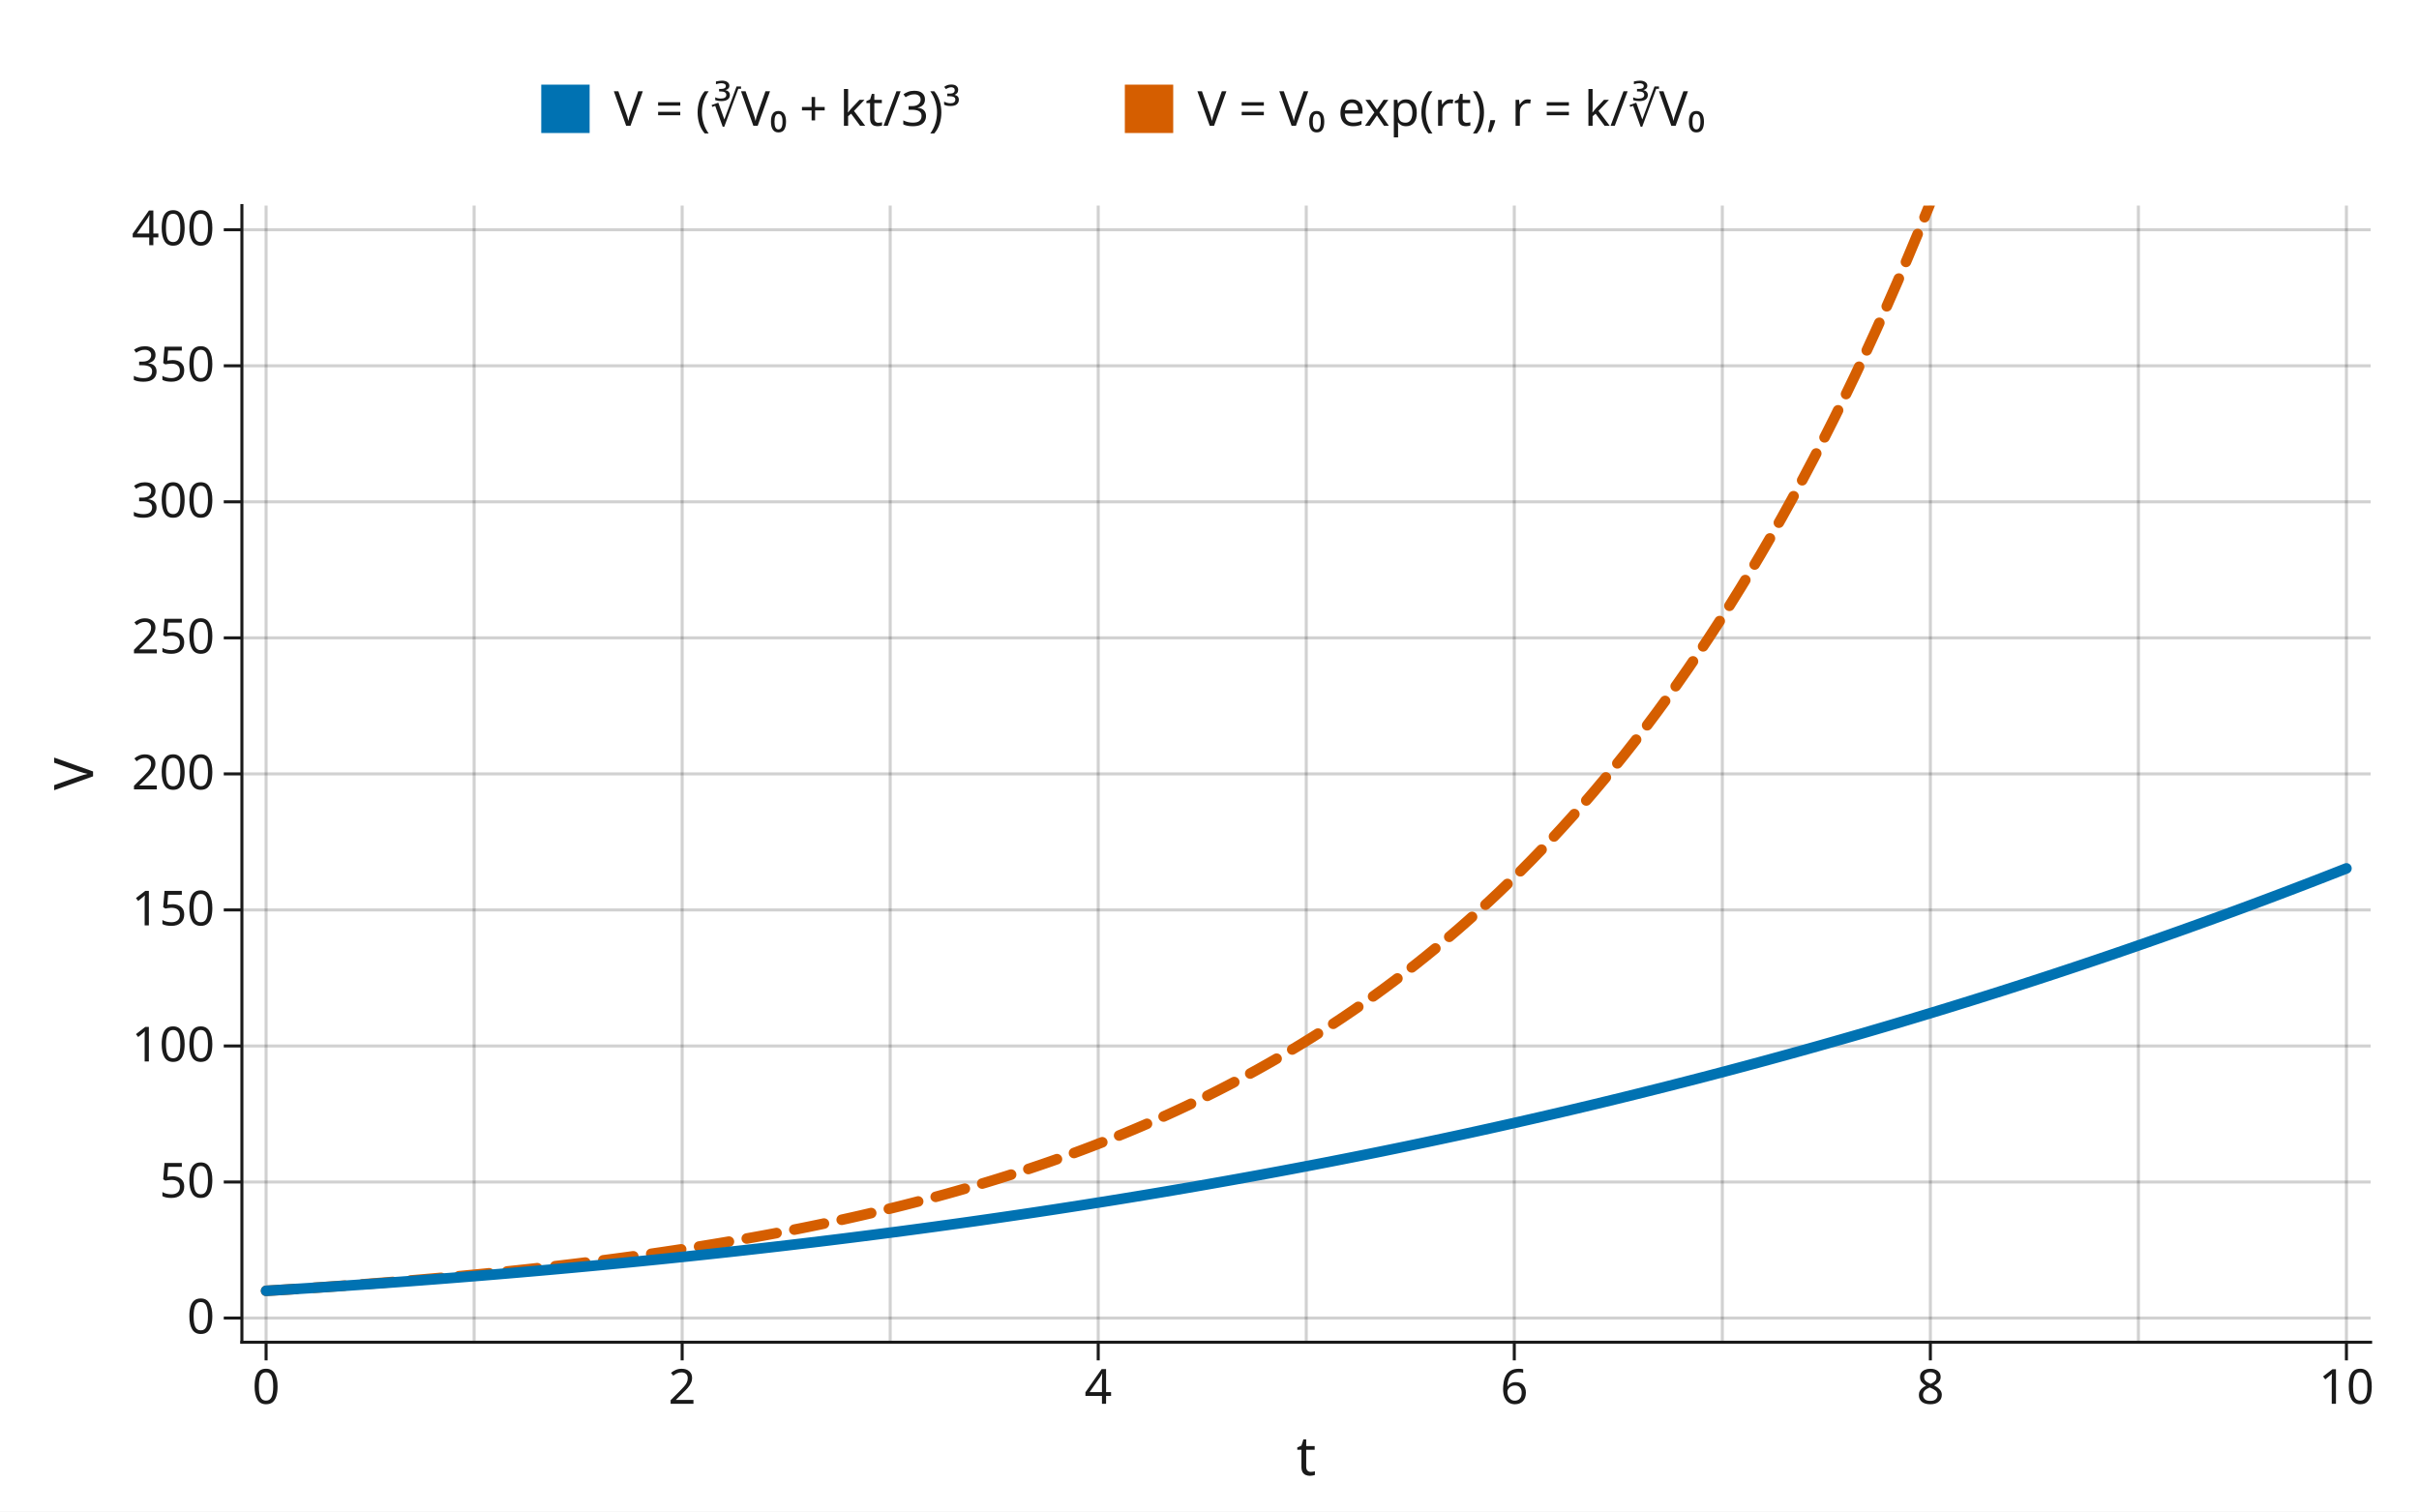
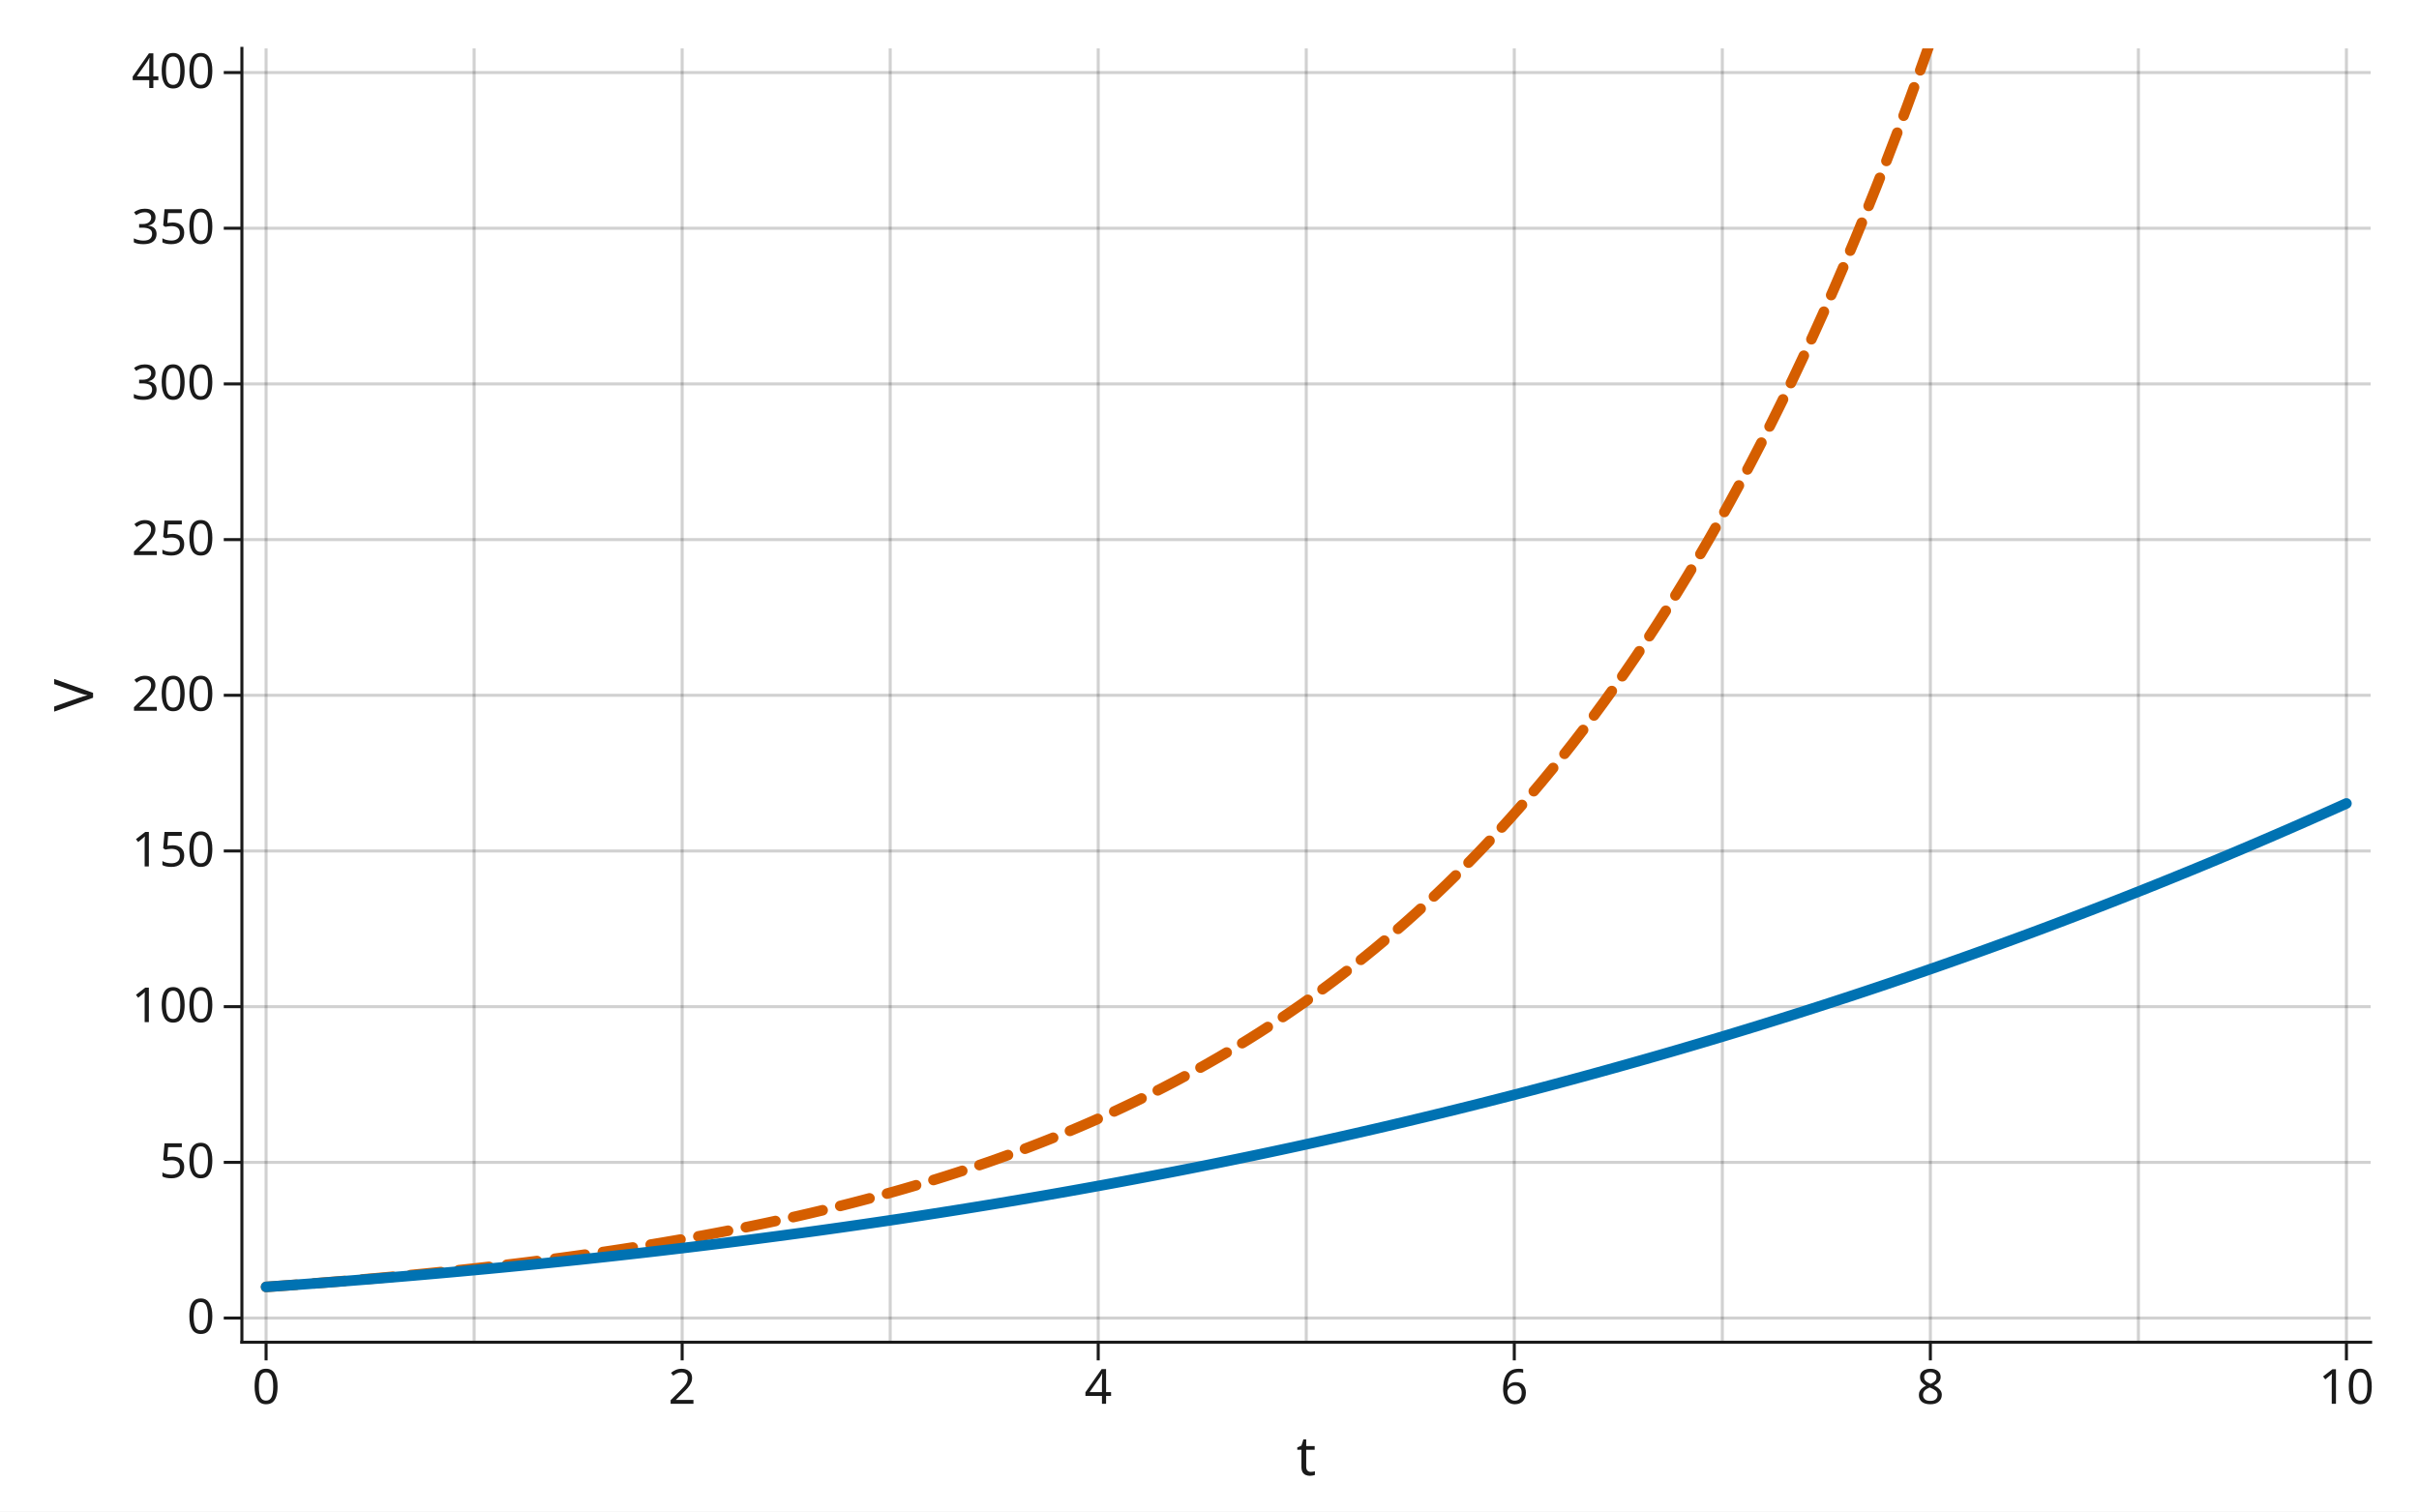
<svg xmlns="http://www.w3.org/2000/svg" width="680" height="425" viewBox="0 0 800 500" font-family="'Noto Sans', 'Helvetica Neue', Arial, sans-serif">
  <style>
@media (prefers-color-scheme: dark) {
  svg { color: #e2e8f0 }
  .background, [fill="white"] { fill: oklch(0.208 0.042 265.755) }
  [stroke="white"] { stroke: oklch(0.208 0.042 265.755) }
  [stroke="#000"] { stroke: #fff }
  [fill="black"], [fill="#1a1a1a"] { fill: #e2e8f0 }
  [stroke="black"], [stroke="#1a1a1a"] { stroke: #e2e8f0 }
  [fill="#0072B2"] { fill: #56B4E9 }
  [stroke="#0072B2"] { stroke: #56B4E9 }
  [fill="#444"] { fill: #cbd5e1 }
  [stroke="#444"] { stroke: #cbd5e1 }
  [fill="#bbb"] { fill: #475569 }
  [stroke="#bbb"] { stroke: #475569 }
}
</style>
  <rect class="background" width="800" height="500" fill="white" />
-   <rect x="179" y="28" width="16" height="16" fill="#0072B2" />
-   <text x="203" y="36" dy="0.35em" font-size="16" fill="#1a1a1a">V = (∛V₀ + kt/3)³</text>
-   <rect x="372" y="28" width="16" height="16" fill="#D55E00" />
-   <text x="396" y="36" dy="0.35em" font-size="16" fill="#1a1a1a">V = V₀ exp(rt), r = k/∛V₀</text>
-   <svg color="#1a1a1a" y="52" x="0" viewBox="0 0 800 448" height="448" width="800" text-anchor="middle" font-size="16" fill="currentColor" class="plot-d6a7b5">
+   <svg color="#1a1a1a" y="0" x="0" viewBox="0 0 800 500" height="500" width="800" text-anchor="middle" font-size="16" fill="currentColor" class="plot-d6a7b5">
    <style>:where(.plot-d6a7b5) {
  --plot-background: white;
  display: block;
  height: auto;
  height: intrinsic;
  max-width: 100%;
}
:where(.plot-d6a7b5 text),
:where(.plot-d6a7b5 tspan) {
  white-space: pre;
}</style>
    <g stroke="currentColor" fill="none" aria-hidden="true" aria-label="y-axis tick">
-       <path d="M0,0L-6,0" transform="translate(80,384)" />
-       <path d="M0,0L-6,0" transform="translate(80,339)" />
-       <path d="M0,0L-6,0" transform="translate(80,294)" />
-       <path d="M0,0L-6,0" transform="translate(80,249)" />
-       <path d="M0,0L-6,0" transform="translate(80,204)" />
-       <path d="M0,0L-6,0" transform="translate(80,159)" />
-       <path d="M0,0L-6,0" transform="translate(80,114)" />
-       <path d="M0,0L-6,0" transform="translate(80,69)" />
+       <path d="M0,0L-6,0" transform="translate(80,436)" />
+       <path d="M0,0L-6,0" transform="translate(80,384.5)" />
+       <path d="M0,0L-6,0" transform="translate(80,333)" />
+       <path d="M0,0L-6,0" transform="translate(80,281.5)" />
+       <path d="M0,0L-6,0" transform="translate(80,230)" />
+       <path d="M0,0L-6,0" transform="translate(80,178.5)" />
+       <path d="M0,0L-6,0" transform="translate(80,127)" />
+       <path d="M0,0L-6,0" transform="translate(80,75.5)" />
      <path d="M0,0L-6,0" transform="translate(80,24)" />
    </g>
    <g transform="translate(-9,0)" font-variant="tabular-nums" text-anchor="end" aria-label="y-axis tick label">
-       <text transform="translate(80,384)" y="0.32em">0</text>
-       <text transform="translate(80,339)" y="0.32em">50</text>
-       <text transform="translate(80,294)" y="0.32em">100</text>
-       <text transform="translate(80,249)" y="0.32em">150</text>
-       <text transform="translate(80,204)" y="0.32em">200</text>
-       <text transform="translate(80,159)" y="0.32em">250</text>
-       <text transform="translate(80,114)" y="0.32em">300</text>
-       <text transform="translate(80,69)" y="0.32em">350</text>
+       <text transform="translate(80,436)" y="0.32em">0</text>
+       <text transform="translate(80,384.5)" y="0.32em">50</text>
+       <text transform="translate(80,333)" y="0.32em">100</text>
+       <text transform="translate(80,281.5)" y="0.32em">150</text>
+       <text transform="translate(80,230)" y="0.32em">200</text>
+       <text transform="translate(80,178.5)" y="0.32em">250</text>
+       <text transform="translate(80,127)" y="0.32em">300</text>
+       <text transform="translate(80,75.5)" y="0.32em">350</text>
      <text transform="translate(80,24)" y="0.32em">400</text>
    </g>
    <g font-size="18" transform="translate(-62,0)" aria-label="y-axis label">
-       <text transform="translate(80,204) rotate(-90)" y="0.71em">V</text>
+       <text transform="translate(80,230) rotate(-90)" y="0.71em">V</text>
    </g>
    <g stroke="currentColor" fill="none" aria-hidden="true" aria-label="x-axis tick">
-       <path d="M0,0L0,6" transform="translate(88,392)" />
-       <path d="M0,0L0,6" transform="translate(225.6,392)" />
-       <path d="M0,0L0,6" transform="translate(363.2,392)" />
-       <path d="M0,0L0,6" transform="translate(500.8,392)" />
-       <path d="M0,0L0,6" transform="translate(638.4,392)" />
-       <path d="M0,0L0,6" transform="translate(776,392)" />
+       <path d="M0,0L0,6" transform="translate(88,444)" />
+       <path d="M0,0L0,6" transform="translate(225.6,444)" />
+       <path d="M0,0L0,6" transform="translate(363.2,444)" />
+       <path d="M0,0L0,6" transform="translate(500.8,444)" />
+       <path d="M0,0L0,6" transform="translate(638.4,444)" />
+       <path d="M0,0L0,6" transform="translate(776,444)" />
    </g>
    <g transform="translate(0,9)" font-variant="tabular-nums" aria-label="x-axis tick label">
-       <text transform="translate(88,392)" y="0.71em">0</text>
-       <text transform="translate(225.6,392)" y="0.71em">2</text>
-       <text transform="translate(363.2,392)" y="0.71em">4</text>
-       <text transform="translate(500.8,392)" y="0.71em">6</text>
-       <text transform="translate(638.4,392)" y="0.71em">8</text>
-       <text transform="translate(776,392)" y="0.71em">10</text>
+       <text transform="translate(88,444)" y="0.71em">0</text>
+       <text transform="translate(225.6,444)" y="0.71em">2</text>
+       <text transform="translate(363.2,444)" y="0.71em">4</text>
+       <text transform="translate(500.8,444)" y="0.71em">6</text>
+       <text transform="translate(638.4,444)" y="0.71em">8</text>
+       <text transform="translate(776,444)" y="0.71em">10</text>
    </g>
    <g font-size="18" transform="translate(0,44)" aria-label="x-axis label">
-       <text transform="translate(432,392)">t</text>
+       <text transform="translate(432,444)">t</text>
    </g>
    <g stroke-opacity="0.18" stroke="#000" aria-hidden="true" aria-label="x-grid">
-       <line y2="392" y1="16" x2="88" x1="88" />
-       <line y2="392" y1="16" x2="156.8" x1="156.8" />
-       <line y2="392" y1="16" x2="225.6" x1="225.6" />
-       <line y2="392" y1="16" x2="294.4" x1="294.4" />
-       <line y2="392" y1="16" x2="363.2" x1="363.2" />
-       <line y2="392" y1="16" x2="432" x1="432" />
-       <line y2="392" y1="16" x2="500.8" x1="500.8" />
-       <line y2="392" y1="16" x2="569.6" x1="569.6" />
-       <line y2="392" y1="16" x2="638.4" x1="638.4" />
-       <line y2="392" y1="16" x2="707.2" x1="707.2" />
-       <line y2="392" y1="16" x2="776" x1="776" />
+       <line y2="444" y1="16" x2="88" x1="88" />
+       <line y2="444" y1="16" x2="156.8" x1="156.8" />
+       <line y2="444" y1="16" x2="225.6" x1="225.6" />
+       <line y2="444" y1="16" x2="294.4" x1="294.4" />
+       <line y2="444" y1="16" x2="363.2" x1="363.2" />
+       <line y2="444" y1="16" x2="432" x1="432" />
+       <line y2="444" y1="16" x2="500.8" x1="500.8" />
+       <line y2="444" y1="16" x2="569.6" x1="569.6" />
+       <line y2="444" y1="16" x2="638.4" x1="638.4" />
+       <line y2="444" y1="16" x2="707.2" x1="707.2" />
+       <line y2="444" y1="16" x2="776" x1="776" />
    </g>
    <g stroke-opacity="0.18" stroke="#000" aria-hidden="true" aria-label="y-grid">
-       <line y2="384" y1="384" x2="784" x1="80" />
-       <line y2="339" y1="339" x2="784" x1="80" />
-       <line y2="294" y1="294" x2="784" x1="80" />
-       <line y2="249" y1="249" x2="784" x1="80" />
-       <line y2="204" y1="204" x2="784" x1="80" />
-       <line y2="159" y1="159" x2="784" x1="80" />
-       <line y2="114" y1="114" x2="784" x1="80" />
-       <line y2="69" y1="69" x2="784" x1="80" />
+       <line y2="436" y1="436" x2="784" x1="80" />
+       <line y2="384.5" y1="384.5" x2="784" x1="80" />
+       <line y2="333" y1="333" x2="784" x1="80" />
+       <line y2="281.5" y1="281.5" x2="784" x1="80" />
+       <line y2="230" y1="230" x2="784" x1="80" />
+       <line y2="178.5" y1="178.5" x2="784" x1="80" />
+       <line y2="127" y1="127" x2="784" x1="80" />
+       <line y2="75.5" y1="75.5" x2="784" x1="80" />
      <line y2="24" y1="24" x2="784" x1="80" />
    </g>
    <clipPath id="plot-clip-1">
-       <rect height="376" width="704" y="16" x="80" />
+       <rect height="428" width="704" y="16" x="80" />
    </clipPath>
    <g clip-path="url(#plot-clip-1)" aria-label="line">
-       <g stroke-dasharray="10 6" stroke-linecap="round" stroke-linejoin="round" stroke-width="3.5" fill="none">
-         <path d="M88,375L91.457,374.788L94.915,374.57L98.372,374.348L101.829,374.12L105.286,373.887L108.744,373.648L112.201,373.404L115.658,373.154L119.116,372.898L122.573,372.636L126.03,372.368L129.487,372.093L132.945,371.812L136.402,371.524L139.859,371.23L143.317,370.929L146.774,370.62L150.231,370.305L153.688,369.981L157.146,369.65L160.603,369.312L164.06,368.965L167.518,368.61L170.975,368.247L174.432,367.876L177.889,367.495L181.347,367.106L184.804,366.707L188.261,366.299L191.719,365.881L195.176,365.453L198.633,365.016L202.09,364.568L205.548,364.109L209.005,363.64L212.462,363.159L215.92,362.667L219.377,362.164L222.834,361.649L226.291,361.121L229.749,360.581L233.206,360.029L236.663,359.463L240.121,358.884L243.578,358.291L247.035,357.685L250.492,357.064L253.95,356.428L257.407,355.777L260.864,355.111L264.322,354.429L267.779,353.732L271.236,353.017L274.693,352.286L278.151,351.538L281.608,350.772L285.065,349.988L288.523,349.185L291.98,348.363L295.437,347.522L298.894,346.662L302.352,345.78L305.809,344.878L309.266,343.955L312.724,343.01L316.181,342.043L319.638,341.053L323.095,340.039L326.553,339.002L330.01,337.94L333.467,336.853L336.925,335.74L340.382,334.602L343.839,333.436L347.296,332.243L350.754,331.021L354.211,329.771L357.668,328.491L361.126,327.181L364.583,325.84L368.04,324.468L371.497,323.063L374.955,321.625L378.412,320.153L381.869,318.646L385.327,317.104L388.784,315.525L392.241,313.91L395.698,312.256L399.156,310.562L402.613,308.829L406.07,307.055L409.528,305.24L412.985,303.381L416.442,301.479L419.899,299.531L423.357,297.538L426.814,295.497L430.271,293.409L433.729,291.271L437.186,289.083L440.643,286.843L444.101,284.55L447.558,282.203L451.015,279.801L454.472,277.342L457.93,274.825L461.387,272.248L464.844,269.611L468.302,266.912L471.759,264.149L475.216,261.32L478.673,258.425L482.131,255.462L485.588,252.429L489.045,249.324L492.503,246.145L495.96,242.892L499.417,239.562L502.874,236.154L506.332,232.665L509.789,229.093L513.246,225.438L516.704,221.696L520.161,217.866L523.618,213.945L527.075,209.932L530.533,205.824L533.99,201.62L537.447,197.316L540.905,192.91L544.362,188.401L547.819,183.785L551.276,179.06L554.734,174.224L558.191,169.273L561.648,164.206L565.106,159.019L568.563,153.71L572.02,148.275L575.477,142.713L578.935,137.019L582.392,131.19L585.849,125.224L589.307,119.117L592.764,112.866L596.221,106.468L599.678,99.919L603.136,93.215L606.593,86.353L610.05,79.328L613.508,72.139L616.965,64.779L620.422,57.246L623.879,49.535L627.337,41.642L630.794,33.563L634.251,25.293L637.709,16.828L641.166,8.163L644.623,-0.706L648.08,-9.785L651.538,-19.078L654.995,-28.59L658.452,-38.326L661.91,-48.293L665.367,-58.494L668.824,-68.936L672.281,-79.625L675.739,-90.566L679.196,-101.765L682.653,-113.229L686.111,-124.963L689.568,-136.974L693.025,-149.268L696.482,-161.852L699.94,-174.734L703.397,-187.919L706.854,-201.416L710.312,-215.231L713.769,-229.372L717.226,-243.847L720.683,-258.663L724.141,-273.829L727.598,-289.353L731.055,-305.243L734.513,-321.508L737.97,-338.157L741.427,-355.199L744.884,-372.644L748.342,-390.499L751.799,-408.777L755.256,-427.485L758.714,-446.635L762.171,-466.237L765.628,-486.302L769.085,-506.84L772.543,-527.862L776,-549.381" stroke="#D55E00" />
+       <g stroke-dasharray="10 6" stroke-linecap="round" stroke-linejoin="round" stroke-width="3.5" stroke="#D55E00" fill="none">
+         <path d="M88,425.7L91.457,425.457L94.915,425.208L98.372,424.953L101.829,424.693L105.286,424.426L108.744,424.153L112.201,423.873L115.658,423.587L119.116,423.294L122.573,422.994L126.03,422.687L129.487,422.373L132.945,422.052L136.402,421.722L139.859,421.386L143.317,421.041L146.774,420.688L150.231,420.326L153.688,419.956L157.146,419.578L160.603,419.19L164.06,418.794L167.518,418.387L170.975,417.972L174.432,417.546L177.889,417.111L181.347,416.665L184.804,416.209L188.261,415.742L191.719,415.264L195.176,414.774L198.633,414.274L202.09,413.761L205.548,413.236L209.005,412.699L212.462,412.149L215.92,411.586L219.377,411.01L222.834,410.42L226.291,409.817L229.749,409.199L233.206,408.566L236.663,407.919L240.121,407.256L243.578,406.578L247.035,405.883L250.492,405.173L253.95,404.445L257.407,403.701L260.864,402.938L264.322,402.158L267.779,401.36L271.236,400.542L274.693,399.705L278.151,398.849L281.608,397.972L285.065,397.075L288.523,396.156L291.98,395.216L295.437,394.253L298.894,393.268L302.352,392.26L305.809,391.228L309.266,390.171L312.724,389.09L316.181,387.983L319.638,386.849L323.095,385.689L326.553,384.502L330.01,383.287L333.467,382.043L336.925,380.77L340.382,379.466L343.839,378.132L347.296,376.767L350.754,375.369L354.211,373.938L357.668,372.473L361.126,370.974L364.583,369.44L368.04,367.869L371.497,366.261L374.955,364.615L378.412,362.931L381.869,361.206L385.327,359.441L388.784,357.635L392.241,355.785L395.698,353.892L399.156,351.955L402.613,349.971L406.07,347.941L409.528,345.863L412.985,343.736L416.442,341.559L419.899,339.33L423.357,337.049L426.814,334.714L430.271,332.323L433.729,329.877L437.186,327.372L440.643,324.809L444.101,322.185L447.558,319.499L451.015,316.75L454.472,313.936L457.93,311.055L461.387,308.107L464.844,305.088L468.302,301.999L471.759,298.837L475.216,295.6L478.673,292.287L482.131,288.895L485.588,285.424L489.045,281.87L492.503,278.233L495.96,274.51L499.417,270.699L502.874,266.798L506.332,262.805L509.789,258.718L513.246,254.534L516.704,250.252L520.161,245.869L523.618,241.382L527.075,236.789L530.533,232.088L533.99,227.276L537.447,222.35L540.905,217.308L544.362,212.148L547.819,206.865L551.276,201.458L554.734,195.923L558.191,190.257L561.648,184.458L565.106,178.522L568.563,172.446L572.02,166.226L575.477,159.86L578.935,153.343L582.392,146.673L585.849,139.845L589.307,132.857L592.764,125.703L596.221,118.38L599.678,110.885L603.136,103.212L606.593,95.359L610.05,87.32L613.508,79.092L616.965,70.669L620.422,62.048L623.879,53.223L627.337,44.19L630.794,34.944L634.251,25.48L637.709,15.792L641.166,5.876L644.623,-4.275L648.08,-14.665L651.538,-25.3L654.995,-36.186L658.452,-47.329L661.91,-58.735L665.367,-70.41L668.824,-82.361L672.281,-94.593L675.739,-107.115L679.196,-119.931L682.653,-133.051L686.111,-146.479L689.568,-160.225L693.025,-174.295L696.482,-188.698L699.94,-203.44L703.397,-218.53L706.854,-233.976L710.312,-249.786L713.769,-265.97L717.226,-282.535L720.683,-299.492L724.141,-316.849L727.598,-334.615L731.055,-352.8L734.513,-371.415L737.97,-390.469L741.427,-409.973L744.884,-429.937L748.342,-450.372L751.799,-471.289L755.256,-492.7L758.714,-514.616L762.171,-537.049L765.628,-560.012L769.085,-583.516L772.543,-607.576L776,-632.203" />
      </g>
    </g>
    <g clip-path="url(#plot-clip-1)" aria-label="line">
-       <g stroke-linecap="round" stroke-linejoin="round" stroke-width="3.5" fill="none">
-         <path d="M88,375L91.457,374.788L94.915,374.574L98.372,374.355L101.829,374.134L105.286,373.909L108.744,373.681L112.201,373.449L115.658,373.214L119.116,372.975L122.573,372.733L126.03,372.488L129.487,372.239L132.945,371.986L136.402,371.73L139.859,371.47L143.317,371.206L146.774,370.939L150.231,370.668L153.688,370.393L157.146,370.115L160.603,369.833L164.06,369.547L167.518,369.257L170.975,368.963L174.432,368.666L177.889,368.364L181.347,368.059L184.804,367.75L188.261,367.437L191.719,367.119L195.176,366.798L198.633,366.473L202.09,366.143L205.548,365.81L209.005,365.472L212.462,365.13L215.92,364.784L219.377,364.434L222.834,364.08L226.291,363.721L229.749,363.358L233.206,362.991L236.663,362.619L240.121,362.243L243.578,361.863L247.035,361.478L250.492,361.089L253.95,360.696L257.407,360.298L260.864,359.895L264.322,359.488L267.779,359.076L271.236,358.66L274.693,358.239L278.151,357.813L281.608,357.383L285.065,356.948L288.523,356.509L291.98,356.065L295.437,355.616L298.894,355.162L302.352,354.703L305.809,354.239L309.266,353.771L312.724,353.298L316.181,352.82L319.638,352.337L323.095,351.849L326.553,351.355L330.01,350.857L333.467,350.354L336.925,349.846L340.382,349.333L343.839,348.814L347.296,348.291L350.754,347.762L354.211,347.228L357.668,346.689L361.126,346.145L364.583,345.595L368.04,345.04L371.497,344.48L374.955,343.914L378.412,343.343L381.869,342.767L385.327,342.185L388.784,341.598L392.241,341.005L395.698,340.407L399.156,339.804L402.613,339.194L406.07,338.579L409.528,337.959L412.985,337.333L416.442,336.701L419.899,336.064L423.357,335.421L426.814,334.772L430.271,334.117L433.729,333.457L437.186,332.791L440.643,332.119L444.101,331.441L447.558,330.757L451.015,330.068L454.472,329.372L457.93,328.671L461.387,327.963L464.844,327.25L468.302,326.53L471.759,325.805L475.216,325.073L478.673,324.335L482.131,323.592L485.588,322.841L489.045,322.085L492.503,321.323L495.96,320.554L499.417,319.779L502.874,318.998L506.332,318.211L509.789,317.417L513.246,316.616L516.704,315.81L520.161,314.997L523.618,314.177L527.075,313.352L530.533,312.519L533.99,311.68L537.447,310.835L540.905,309.983L544.362,309.124L547.819,308.259L551.276,307.387L554.734,306.509L558.191,305.623L561.648,304.732L565.106,303.833L568.563,302.927L572.02,302.015L575.477,301.096L578.935,300.17L582.392,299.238L585.849,298.298L589.307,297.351L592.764,296.398L596.221,295.437L599.678,294.47L603.136,293.495L606.593,292.514L610.05,291.525L613.508,290.53L616.965,289.527L620.422,288.517L623.879,287.5L627.337,286.475L630.794,285.444L634.251,284.405L637.709,283.359L641.166,282.305L644.623,281.245L648.08,280.177L651.538,279.101L654.995,278.018L658.452,276.928L661.91,275.83L665.367,274.725L668.824,273.613L672.281,272.492L675.739,271.365L679.196,270.229L682.653,269.086L686.111,267.936L689.568,266.777L693.025,265.611L696.482,264.438L699.94,263.256L703.397,262.067L706.854,260.87L710.312,259.666L713.769,258.453L717.226,257.233L720.683,256.005L724.141,254.768L727.598,253.524L731.055,252.272L734.513,251.012L737.97,249.744L741.427,248.468L744.884,247.184L748.342,245.892L751.799,244.591L755.256,243.283L758.714,241.966L762.171,240.641L765.628,239.308L769.085,237.967L772.543,236.617L776,235.259" stroke="#0072B2" />
+       <g stroke-linecap="round" stroke-linejoin="round" stroke-width="3.5" stroke="#0072B2" fill="none">
+         <path d="M88,425.7L91.457,425.458L94.915,425.212L98.372,424.962L101.829,424.709L105.286,424.451L108.744,424.19L112.201,423.925L115.658,423.656L119.116,423.383L122.573,423.106L126.03,422.825L129.487,422.54L132.945,422.251L136.402,421.957L139.859,421.66L143.317,421.358L146.774,421.052L150.231,420.742L153.688,420.428L157.146,420.109L160.603,419.786L164.06,419.459L167.518,419.127L170.975,418.791L174.432,418.451L177.889,418.106L181.347,417.756L184.804,417.403L188.261,417.044L191.719,416.681L195.176,416.313L198.633,415.941L202.09,415.564L205.548,415.182L209.005,414.796L212.462,414.405L215.92,414.009L219.377,413.608L222.834,413.202L226.291,412.792L229.749,412.377L233.206,411.956L236.663,411.531L240.121,411.101L243.578,410.666L247.035,410.225L250.492,409.78L253.95,409.329L257.407,408.874L260.864,408.413L264.322,407.947L267.779,407.476L271.236,407L274.693,406.518L278.151,406.031L281.608,405.539L285.065,405.041L288.523,404.538L291.98,404.029L295.437,403.516L298.894,402.996L302.352,402.471L305.809,401.941L309.266,401.405L312.724,400.863L316.181,400.316L319.638,399.763L323.095,399.204L326.553,398.64L330.01,398.07L333.467,397.494L336.925,396.913L340.382,396.325L343.839,395.732L347.296,395.133L350.754,394.528L354.211,393.917L357.668,393.3L361.126,392.677L364.583,392.048L368.04,391.413L371.497,390.772L374.955,390.124L378.412,389.471L381.869,388.811L385.327,388.145L388.784,387.473L392.241,386.795L395.698,386.11L399.156,385.42L402.613,384.722L406.07,384.019L409.528,383.309L412.985,382.592L416.442,381.869L419.899,381.14L423.357,380.404L426.814,379.661L430.271,378.912L433.729,378.156L437.186,377.394L440.643,376.625L444.101,375.849L447.558,375.067L451.015,374.278L454.472,373.482L457.93,372.679L461.387,371.869L464.844,371.053L468.302,370.229L471.759,369.399L475.216,368.561L478.673,367.717L482.131,366.866L485.588,366.007L489.045,365.142L492.503,364.269L495.96,363.39L499.417,362.503L502.874,361.609L506.332,360.708L509.789,359.799L513.246,358.883L516.704,357.96L520.161,357.03L523.618,356.092L527.075,355.147L530.533,354.194L533.99,353.234L537.447,352.266L540.905,351.291L544.362,350.309L547.819,349.319L551.276,348.321L554.734,347.315L558.191,346.302L561.648,345.282L565.106,344.253L568.563,343.217L572.02,342.173L575.477,341.121L578.935,340.062L582.392,338.994L585.849,337.919L589.307,336.835L592.764,335.744L596.221,334.645L599.678,333.538L603.136,332.423L606.593,331.299L610.05,330.168L613.508,329.028L616.965,327.881L620.422,326.725L623.879,325.561L627.337,324.388L630.794,323.208L634.251,322.019L637.709,320.822L641.166,319.616L644.623,318.402L648.08,317.18L651.538,315.949L654.995,314.71L658.452,313.462L661.91,312.206L665.367,310.941L668.824,309.668L672.281,308.386L675.739,307.095L679.196,305.796L682.653,304.488L686.111,303.171L689.568,301.845L693.025,300.511L696.482,299.168L699.94,297.816L703.397,296.455L706.854,295.085L710.312,293.706L713.769,292.319L717.226,290.922L720.683,289.516L724.141,288.102L727.598,286.678L731.055,285.245L734.513,283.803L737.97,282.352L741.427,280.891L744.884,279.421L748.342,277.943L751.799,276.454L755.256,274.957L758.714,273.45L762.171,271.934L765.628,270.408L769.085,268.873L772.543,267.329L776,265.775" />
      </g>
    </g>
-     <line y2="392" y1="392" x2="784" x1="80" stroke-linecap="square" stroke="currentColor" aria-label="frame" />
-     <line y2="392" y1="16" x2="80" x1="80" stroke-linecap="square" stroke="currentColor" aria-label="frame" />
+     <line y2="444" y1="444" x2="784" x1="80" stroke-linecap="square" stroke="currentColor" aria-label="frame" />
+     <line y2="444" y1="16" x2="80" x1="80" stroke-linecap="square" stroke="currentColor" aria-label="frame" />
  </svg>
</svg>
